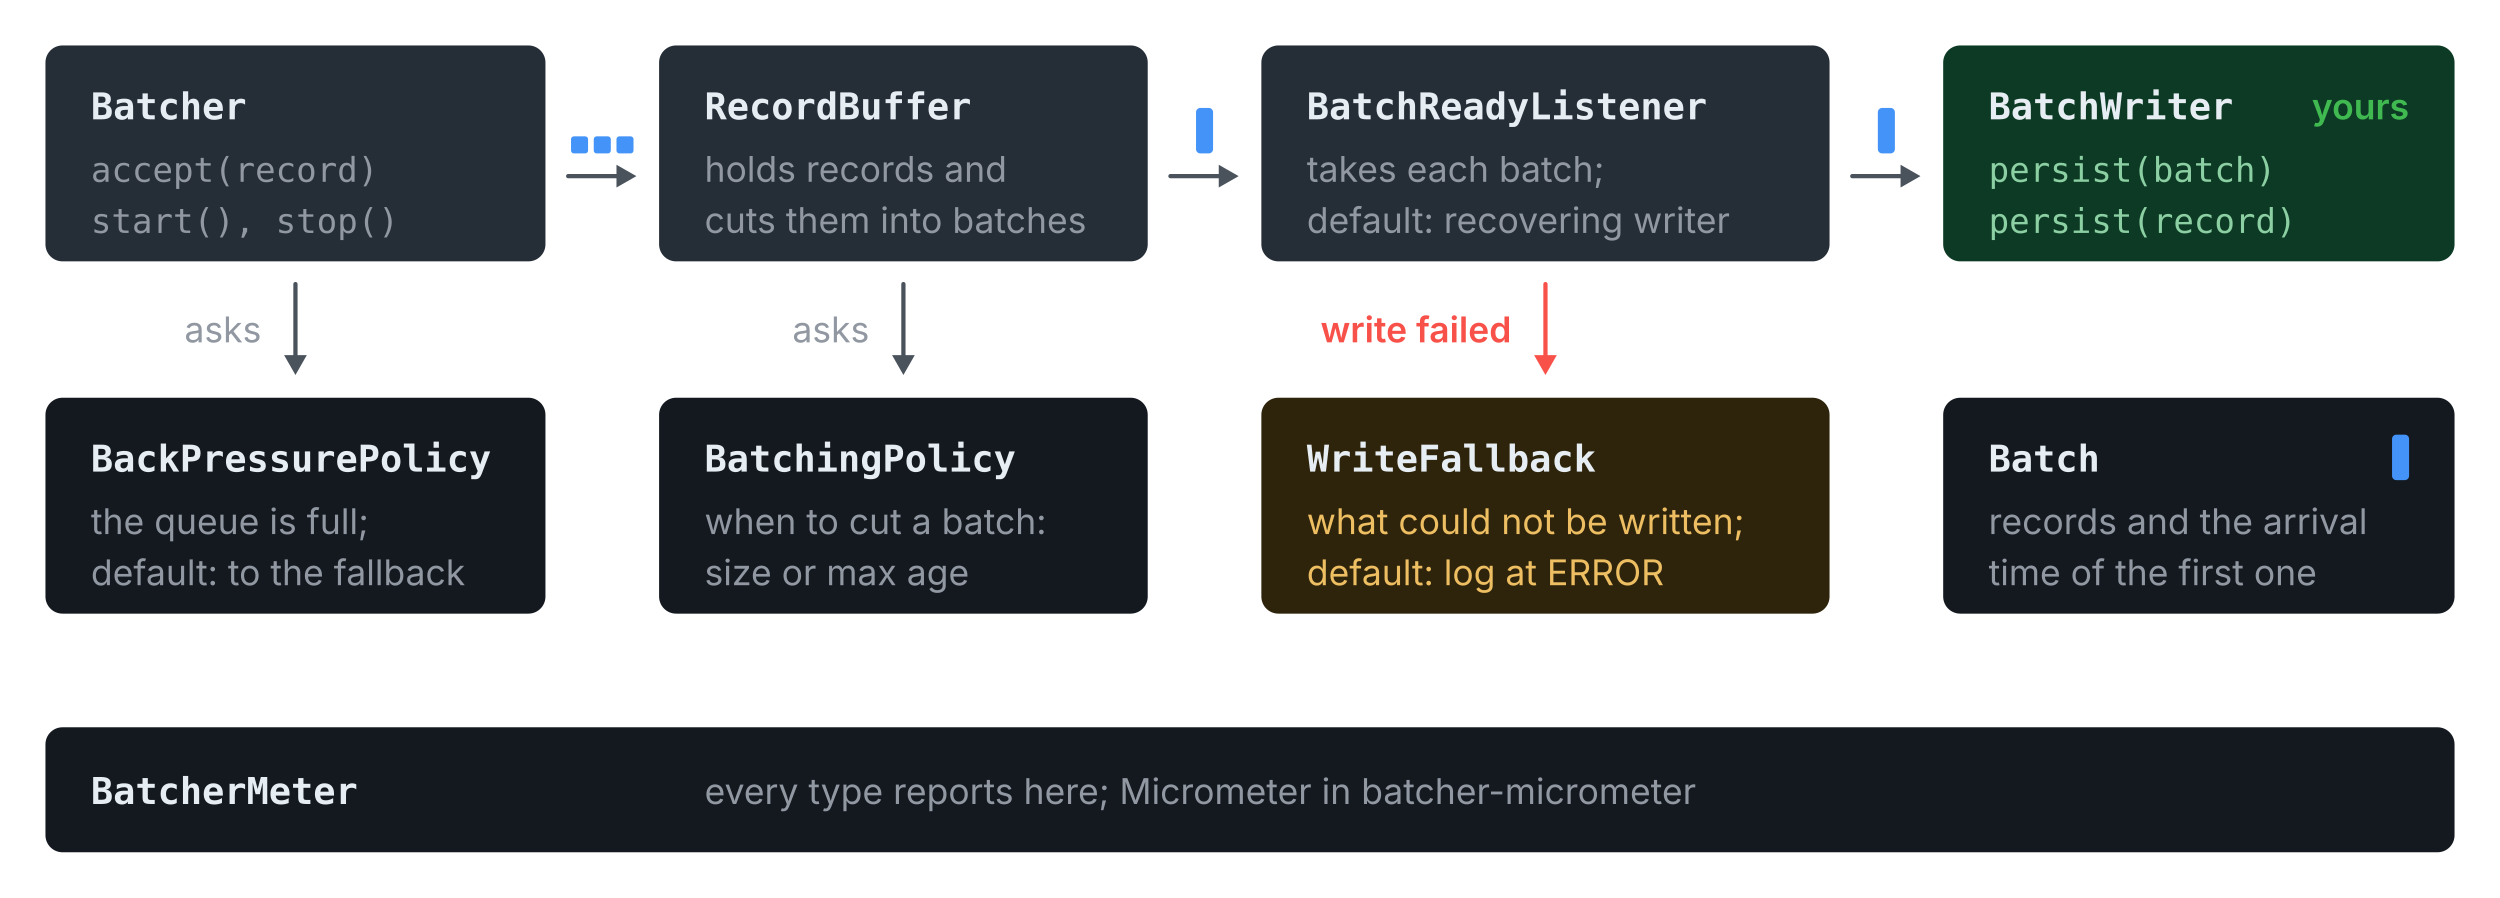
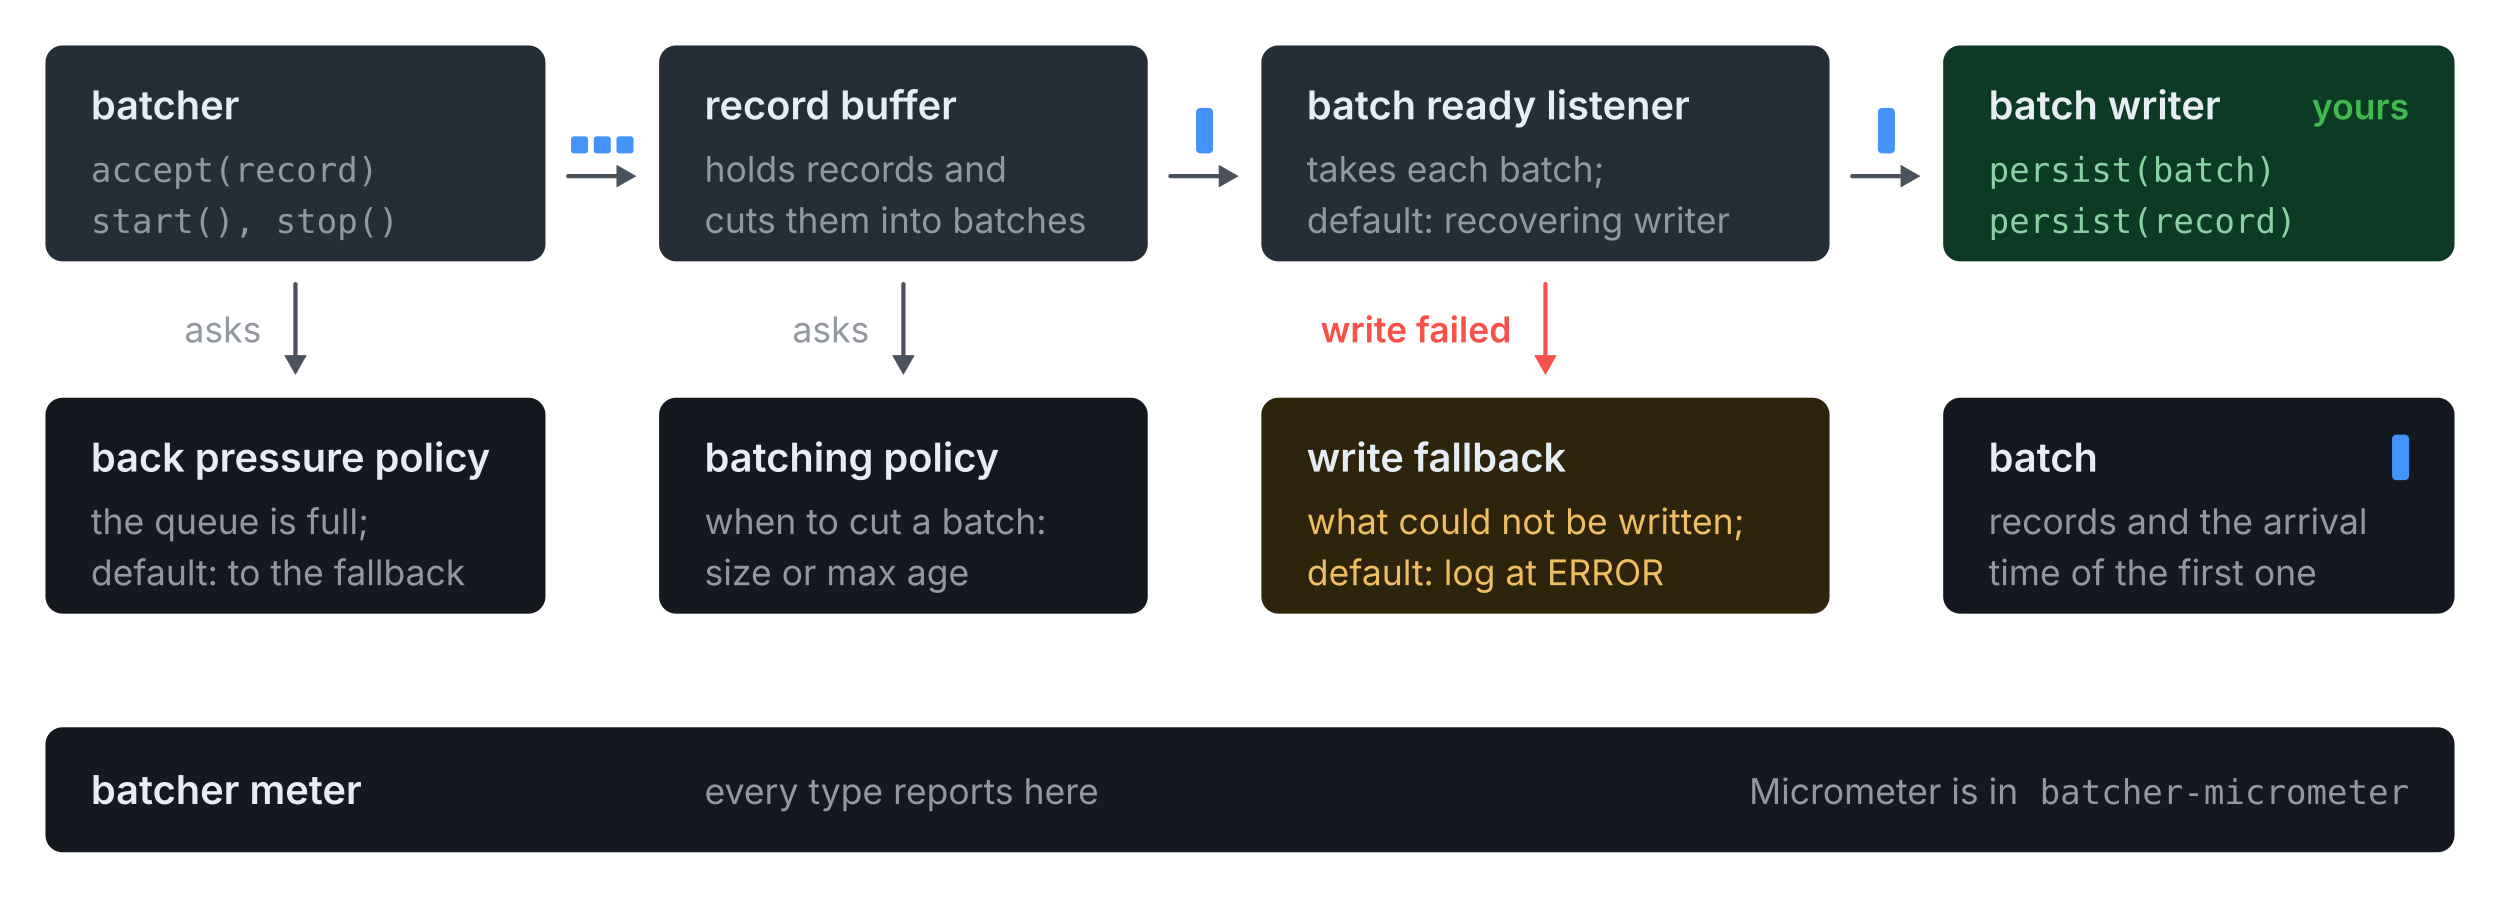
<svg xmlns="http://www.w3.org/2000/svg" viewBox="0 0 880 316" width="880" height="316" role="img">
  <rect x="16.0" y="16.0" width="176.0" height="76.0" rx="6" fill="#252D37" />
-   <text x="32.0" y="42.0" font-family="ui-monospace, SFMono-Regular, 'SF Mono', Menlo, Consolas, monospace" font-size="13" font-weight="600" fill="#E6EDF3" text-anchor="start">Batcher</text>
+   <text x="32.0" y="42.0" font-family="-apple-system, BlinkMacSystemFont, 'Segoe UI', Inter, Helvetica, Arial, sans-serif" font-size="14" font-weight="600" fill="#E6EDF3" text-anchor="start">batcher</text>
  <text x="32.0" y="64.0" font-family="ui-monospace, SFMono-Regular, 'SF Mono', Menlo, Consolas, monospace" font-size="12" font-weight="400" fill="#9198A1" text-anchor="start">accept(record)</text>
  <text x="32.0" y="82.0" font-family="ui-monospace, SFMono-Regular, 'SF Mono', Menlo, Consolas, monospace" font-size="12" font-weight="400" fill="#9198A1" text-anchor="start">start(), stop()</text>
  <rect x="232.0" y="16.0" width="172.0" height="76.0" rx="6" fill="#252D37" />
-   <text x="248.0" y="42.0" font-family="ui-monospace, SFMono-Regular, 'SF Mono', Menlo, Consolas, monospace" font-size="13" font-weight="600" fill="#E6EDF3" text-anchor="start">RecordBuffer</text>
+   <text x="248.0" y="42.0" font-family="-apple-system, BlinkMacSystemFont, 'Segoe UI', Inter, Helvetica, Arial, sans-serif" font-size="14" font-weight="600" fill="#E6EDF3" text-anchor="start">record buffer</text>
  <text x="248.0" y="64.0" font-family="-apple-system, BlinkMacSystemFont, 'Segoe UI', Inter, Helvetica, Arial, sans-serif" font-size="12.5" font-weight="400" fill="#9198A1" text-anchor="start">holds records and</text>
  <text x="248.0" y="82.0" font-family="-apple-system, BlinkMacSystemFont, 'Segoe UI', Inter, Helvetica, Arial, sans-serif" font-size="12.5" font-weight="400" fill="#9198A1" text-anchor="start">cuts them into batches</text>
  <rect x="444.0" y="16.0" width="200.0" height="76.0" rx="6" fill="#252D37" />
-   <text x="460.0" y="42.0" font-family="ui-monospace, SFMono-Regular, 'SF Mono', Menlo, Consolas, monospace" font-size="13" font-weight="600" fill="#E6EDF3" text-anchor="start">BatchReadyListener</text>
+   <text x="460.0" y="42.0" font-family="-apple-system, BlinkMacSystemFont, 'Segoe UI', Inter, Helvetica, Arial, sans-serif" font-size="14" font-weight="600" fill="#E6EDF3" text-anchor="start">batch ready listener</text>
  <text x="460.0" y="64.0" font-family="-apple-system, BlinkMacSystemFont, 'Segoe UI', Inter, Helvetica, Arial, sans-serif" font-size="12.5" font-weight="400" fill="#9198A1" text-anchor="start">takes each batch;</text>
  <text x="460.0" y="82.0" font-family="-apple-system, BlinkMacSystemFont, 'Segoe UI', Inter, Helvetica, Arial, sans-serif" font-size="12.5" font-weight="400" fill="#9198A1" text-anchor="start">default: recovering writer</text>
  <rect x="684.0" y="16.0" width="180.0" height="76.0" rx="6" fill="#0C3A24" />
-   <text x="700.0" y="42.0" font-family="ui-monospace, SFMono-Regular, 'SF Mono', Menlo, Consolas, monospace" font-size="13" font-weight="600" fill="#E6EDF3" text-anchor="start">BatchWriter</text>
+   <text x="700.0" y="42.0" font-family="-apple-system, BlinkMacSystemFont, 'Segoe UI', Inter, Helvetica, Arial, sans-serif" font-size="14" font-weight="600" fill="#E6EDF3" text-anchor="start">batch writer</text>
  <text x="848.0" y="42.0" font-family="-apple-system, BlinkMacSystemFont, 'Segoe UI', Inter, Helvetica, Arial, sans-serif" font-size="12.5" font-weight="600" fill="#3FB950" text-anchor="end">yours</text>
  <text x="700.0" y="64.0" font-family="ui-monospace, SFMono-Regular, 'SF Mono', Menlo, Consolas, monospace" font-size="12" font-weight="400" fill="#8BCFA3" text-anchor="start">persist(batch)</text>
  <text x="700.0" y="82.0" font-family="ui-monospace, SFMono-Regular, 'SF Mono', Menlo, Consolas, monospace" font-size="12" font-weight="400" fill="#8BCFA3" text-anchor="start">persist(record)</text>
  <rect x="16.0" y="140.0" width="176.0" height="76.0" rx="6" fill="#141920" />
-   <text x="32.0" y="166.0" font-family="ui-monospace, SFMono-Regular, 'SF Mono', Menlo, Consolas, monospace" font-size="13" font-weight="600" fill="#E6EDF3" text-anchor="start">BackPressurePolicy</text>
+   <text x="32.0" y="166.0" font-family="-apple-system, BlinkMacSystemFont, 'Segoe UI', Inter, Helvetica, Arial, sans-serif" font-size="14" font-weight="600" fill="#E6EDF3" text-anchor="start">back pressure policy</text>
  <text x="32.0" y="188.0" font-family="-apple-system, BlinkMacSystemFont, 'Segoe UI', Inter, Helvetica, Arial, sans-serif" font-size="12.5" font-weight="400" fill="#9198A1" text-anchor="start">the queue is full;</text>
  <text x="32.0" y="206.0" font-family="-apple-system, BlinkMacSystemFont, 'Segoe UI', Inter, Helvetica, Arial, sans-serif" font-size="12.5" font-weight="400" fill="#9198A1" text-anchor="start">default: to the fallback</text>
  <rect x="232.0" y="140.0" width="172.0" height="76.0" rx="6" fill="#141920" />
-   <text x="248.0" y="166.0" font-family="ui-monospace, SFMono-Regular, 'SF Mono', Menlo, Consolas, monospace" font-size="13" font-weight="600" fill="#E6EDF3" text-anchor="start">BatchingPolicy</text>
+   <text x="248.0" y="166.0" font-family="-apple-system, BlinkMacSystemFont, 'Segoe UI', Inter, Helvetica, Arial, sans-serif" font-size="14" font-weight="600" fill="#E6EDF3" text-anchor="start">batching policy</text>
  <text x="248.0" y="188.0" font-family="-apple-system, BlinkMacSystemFont, 'Segoe UI', Inter, Helvetica, Arial, sans-serif" font-size="12.5" font-weight="400" fill="#9198A1" text-anchor="start">when to cut a batch:</text>
  <text x="248.0" y="206.0" font-family="-apple-system, BlinkMacSystemFont, 'Segoe UI', Inter, Helvetica, Arial, sans-serif" font-size="12.5" font-weight="400" fill="#9198A1" text-anchor="start">size or max age</text>
  <rect x="444.0" y="140.0" width="200.0" height="76.0" rx="6" fill="#2E230B" />
-   <text x="460.0" y="166.0" font-family="ui-monospace, SFMono-Regular, 'SF Mono', Menlo, Consolas, monospace" font-size="13" font-weight="600" fill="#E6EDF3" text-anchor="start">WriteFallback</text>
+   <text x="460.0" y="166.0" font-family="-apple-system, BlinkMacSystemFont, 'Segoe UI', Inter, Helvetica, Arial, sans-serif" font-size="14" font-weight="600" fill="#E6EDF3" text-anchor="start">write fallback</text>
  <text x="460.0" y="188.0" font-family="-apple-system, BlinkMacSystemFont, 'Segoe UI', Inter, Helvetica, Arial, sans-serif" font-size="12.5" font-weight="400" fill="#EDBE62" text-anchor="start">what could not be written;</text>
  <text x="460.0" y="206.0" font-family="-apple-system, BlinkMacSystemFont, 'Segoe UI', Inter, Helvetica, Arial, sans-serif" font-size="12.5" font-weight="400" fill="#EDBE62" text-anchor="start">default: log at ERROR</text>
  <rect x="684.0" y="140.0" width="180.0" height="76.0" rx="6" fill="#141920" />
-   <text x="700.0" y="166.0" font-family="ui-monospace, SFMono-Regular, 'SF Mono', Menlo, Consolas, monospace" font-size="13" font-weight="600" fill="#E6EDF3" text-anchor="start">Batch</text>
+   <text x="700.0" y="166.0" font-family="-apple-system, BlinkMacSystemFont, 'Segoe UI', Inter, Helvetica, Arial, sans-serif" font-size="14" font-weight="600" fill="#E6EDF3" text-anchor="start">batch</text>
  <text x="700.0" y="188.0" font-family="-apple-system, BlinkMacSystemFont, 'Segoe UI', Inter, Helvetica, Arial, sans-serif" font-size="12.5" font-weight="400" fill="#9198A1" text-anchor="start">records and the arrival</text>
  <text x="700.0" y="206.0" font-family="-apple-system, BlinkMacSystemFont, 'Segoe UI', Inter, Helvetica, Arial, sans-serif" font-size="12.5" font-weight="400" fill="#9198A1" text-anchor="start">time of the first one</text>
  <rect x="842.0" y="153.0" width="6.0" height="16.0" rx="1.5" fill="#4493F8" />
  <path d="M200,62.0 L218,62.0" stroke="#4A525C" stroke-width="1.5" fill="none" stroke-linecap="round" stroke-linejoin="round" />
  <path d="M217,58.0 L224,62.0 L217,66.0 Z" fill="#4A525C" />
  <rect x="201.0" y="48.0" width="6.0" height="6.0" rx="1" fill="#4493F8" />
  <rect x="209.0" y="48.0" width="6.0" height="6.0" rx="1" fill="#4493F8" />
  <rect x="217.0" y="48.0" width="6.0" height="6.0" rx="1" fill="#4493F8" />
  <path d="M412,62.0 L430,62.0" stroke="#4A525C" stroke-width="1.5" fill="none" stroke-linecap="round" stroke-linejoin="round" />
  <path d="M429,58.0 L436,62.0 L429,66.0 Z" fill="#4A525C" />
  <rect x="421.0" y="38.0" width="6.0" height="16.0" rx="1.5" fill="#4493F8" />
  <path d="M652,62.0 L670,62.0" stroke="#4A525C" stroke-width="1.5" fill="none" stroke-linecap="round" stroke-linejoin="round" />
  <path d="M669,58.0 L676,62.0 L669,66.0 Z" fill="#4A525C" />
  <rect x="661.0" y="38.0" width="6.0" height="16.0" rx="1.5" fill="#4493F8" />
  <path d="M104.0,100 L104.0,126" stroke="#4A525C" stroke-width="1.5" fill="none" stroke-linecap="round" stroke-linejoin="round" />
  <path d="M100.0,125 L104.0,132 L108.0,125 Z" fill="#4A525C" />
  <text x="92.0" y="120.5" font-family="-apple-system, BlinkMacSystemFont, 'Segoe UI', Inter, Helvetica, Arial, sans-serif" font-size="12.5" font-weight="400" fill="#9198A1" text-anchor="end">asks</text>
  <path d="M318.0,100 L318.0,126" stroke="#4A525C" stroke-width="1.5" fill="none" stroke-linecap="round" stroke-linejoin="round" />
  <path d="M314.0,125 L318.0,132 L322.0,125 Z" fill="#4A525C" />
  <text x="306.0" y="120.5" font-family="-apple-system, BlinkMacSystemFont, 'Segoe UI', Inter, Helvetica, Arial, sans-serif" font-size="12.5" font-weight="400" fill="#9198A1" text-anchor="end">asks</text>
  <path d="M544.0,100 L544.0,126" stroke="#F85149" stroke-width="1.5" fill="none" stroke-linecap="round" stroke-linejoin="round" />
  <path d="M540.0,125 L544.0,132 L548.0,125 Z" fill="#F85149" />
  <text x="532.0" y="120.5" font-family="-apple-system, BlinkMacSystemFont, 'Segoe UI', Inter, Helvetica, Arial, sans-serif" font-size="12.5" font-weight="600" fill="#F85149" text-anchor="end">write failed</text>
  <rect x="16.0" y="256.0" width="848.0" height="44.0" rx="6" fill="#141920" />
-   <text x="32.0" y="283.0" font-family="ui-monospace, SFMono-Regular, 'SF Mono', Menlo, Consolas, monospace" font-size="13" font-weight="600" fill="#E6EDF3" text-anchor="start">BatcherMeter</text>
-   <text x="248.0" y="283.0" font-family="-apple-system, BlinkMacSystemFont, 'Segoe UI', Inter, Helvetica, Arial, sans-serif" font-size="12.5" font-weight="400" fill="#9198A1" text-anchor="start">every type reports here; Micrometer in batcher-micrometer</text>
+   <text x="32.0" y="283.0" font-family="-apple-system, BlinkMacSystemFont, 'Segoe UI', Inter, Helvetica, Arial, sans-serif" font-size="14" font-weight="600" fill="#E6EDF3" text-anchor="start">batcher meter</text>
+   <text x="248.0" y="283.0" font-family="-apple-system, BlinkMacSystemFont, 'Segoe UI', Inter, Helvetica, Arial, sans-serif" font-size="12.5" font-weight="400" fill="#9198A1" text-anchor="start">every type reports here</text>
+   <text x="848.0" y="283.0" font-family="ui-monospace, SFMono-Regular, 'SF Mono', Menlo, Consolas, monospace" font-size="12" font-weight="400" fill="#9198A1" text-anchor="end">batcher-micrometer</text>
+   <text x="710.4" y="283.0" font-family="-apple-system, BlinkMacSystemFont, 'Segoe UI', Inter, Helvetica, Arial, sans-serif" font-size="12.5" font-weight="400" fill="#9198A1" text-anchor="end">Micrometer is in</text>
</svg>
